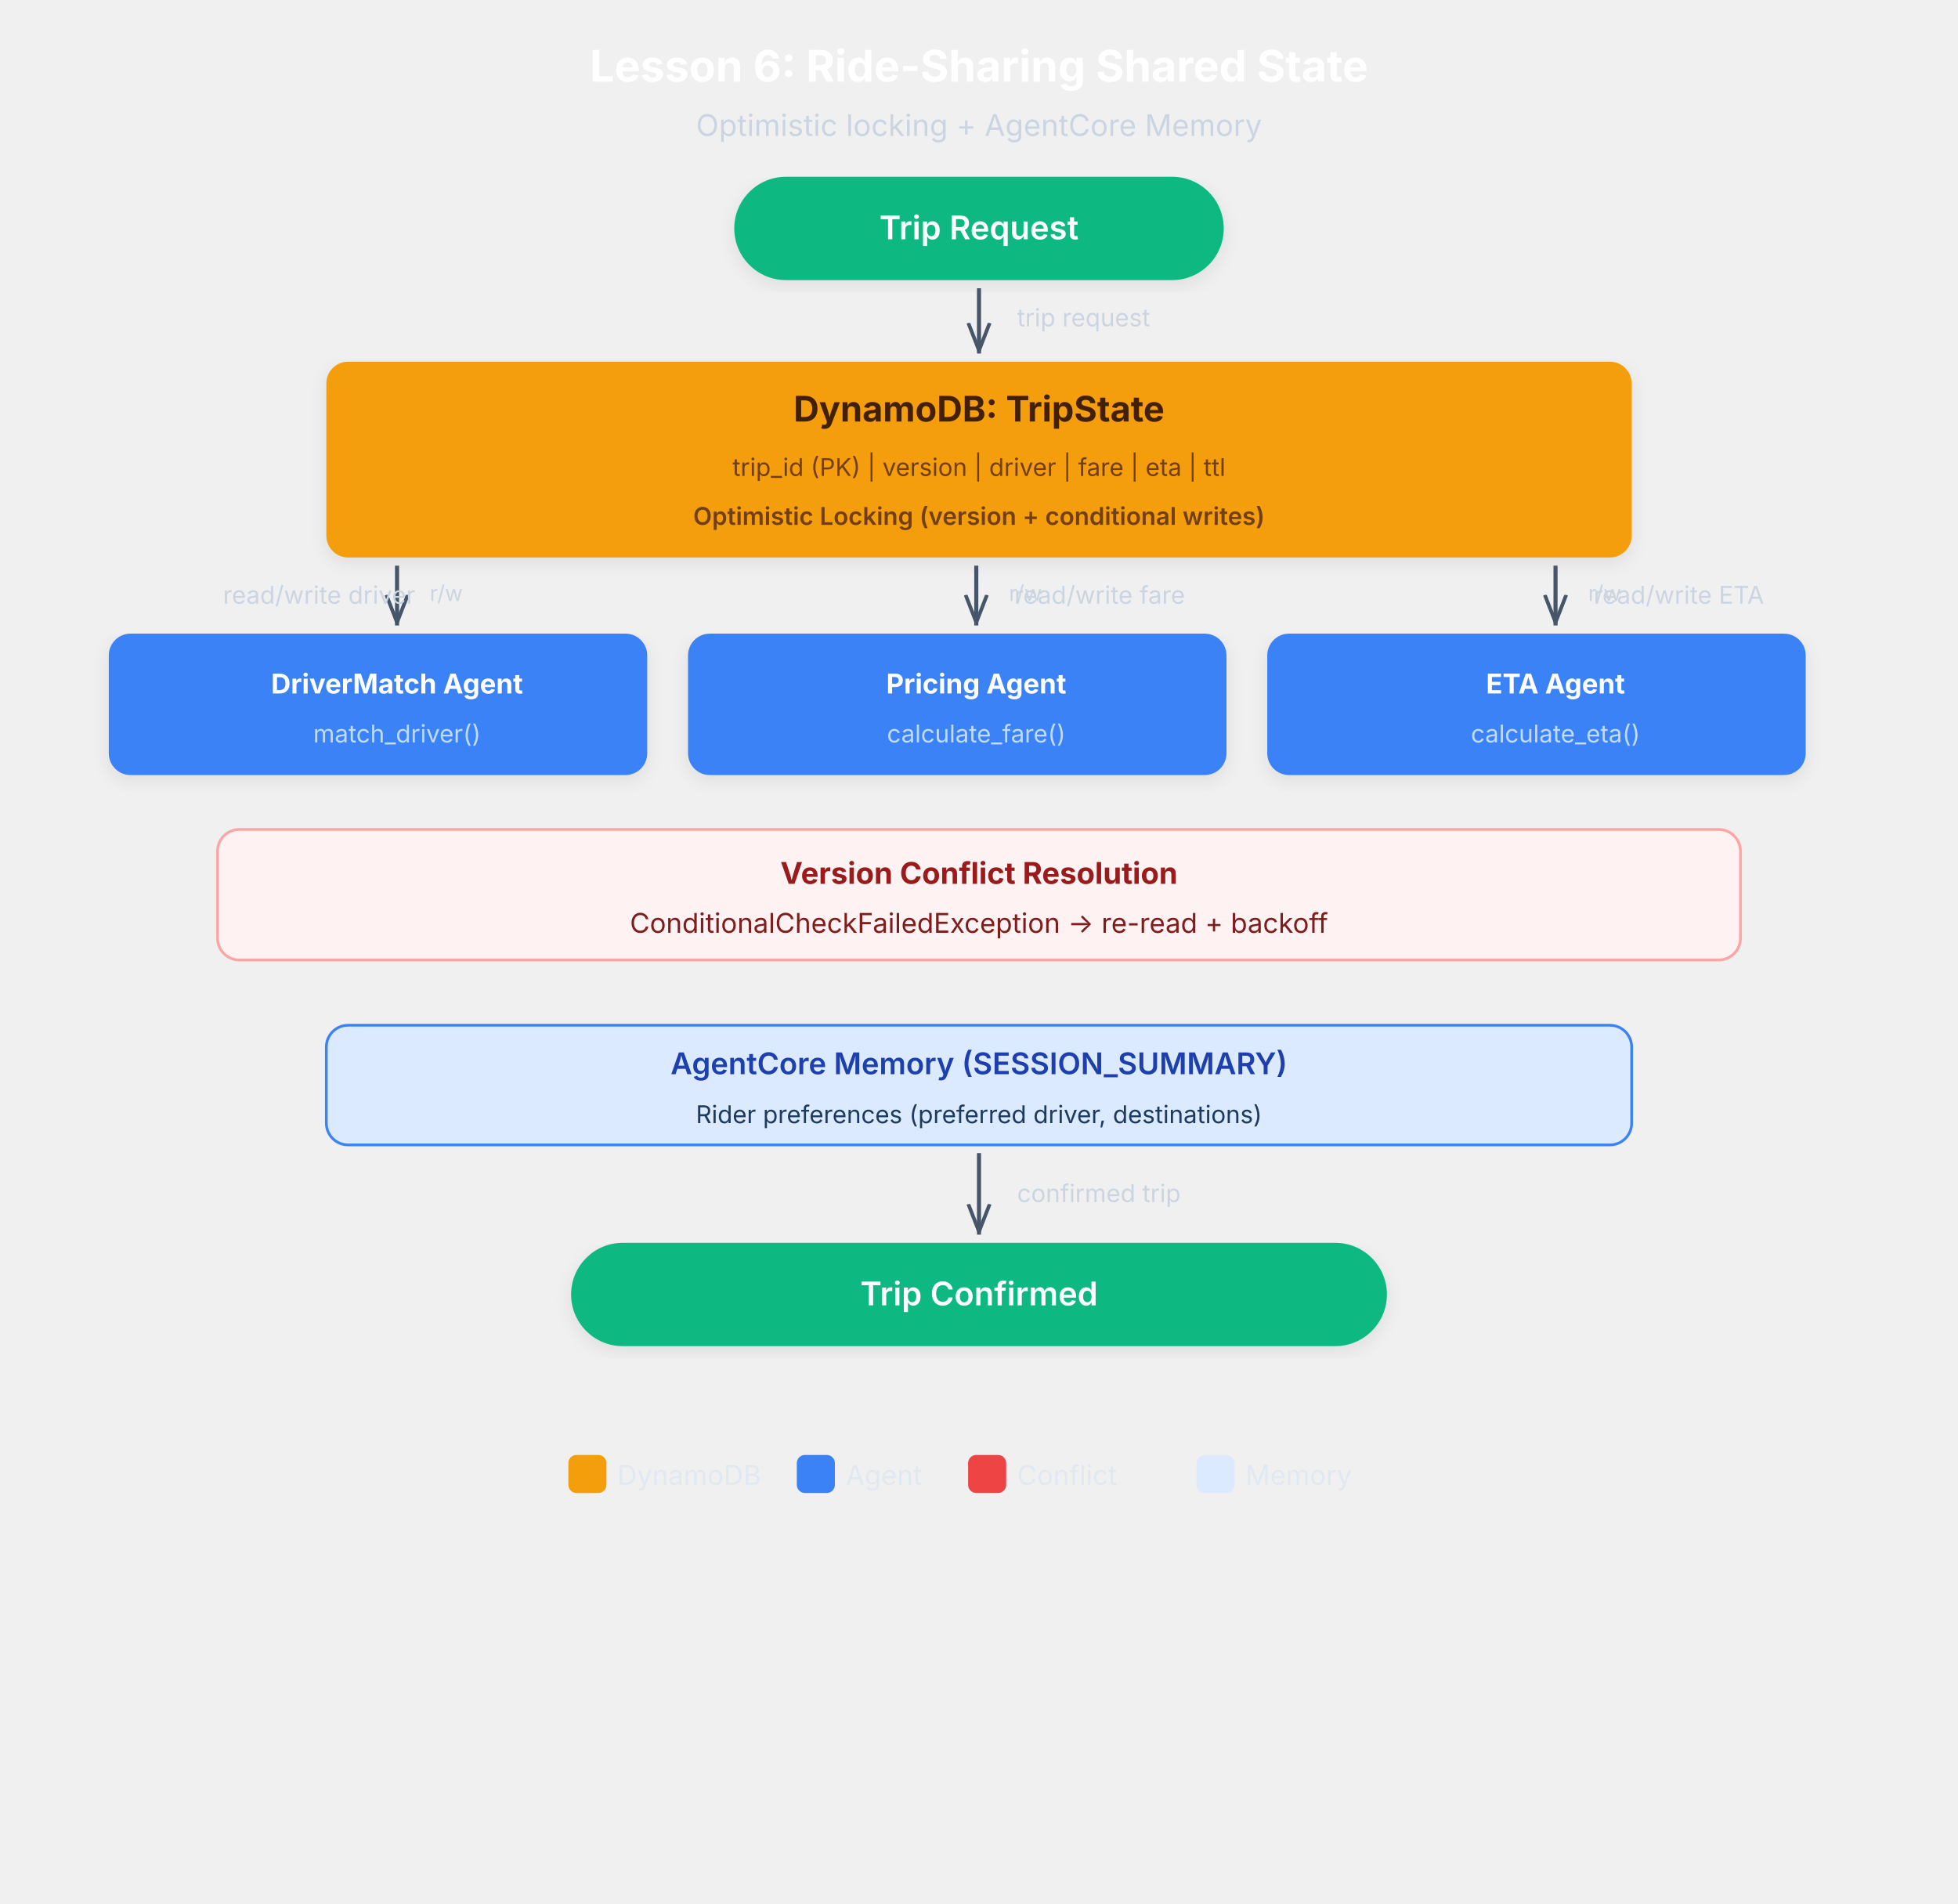
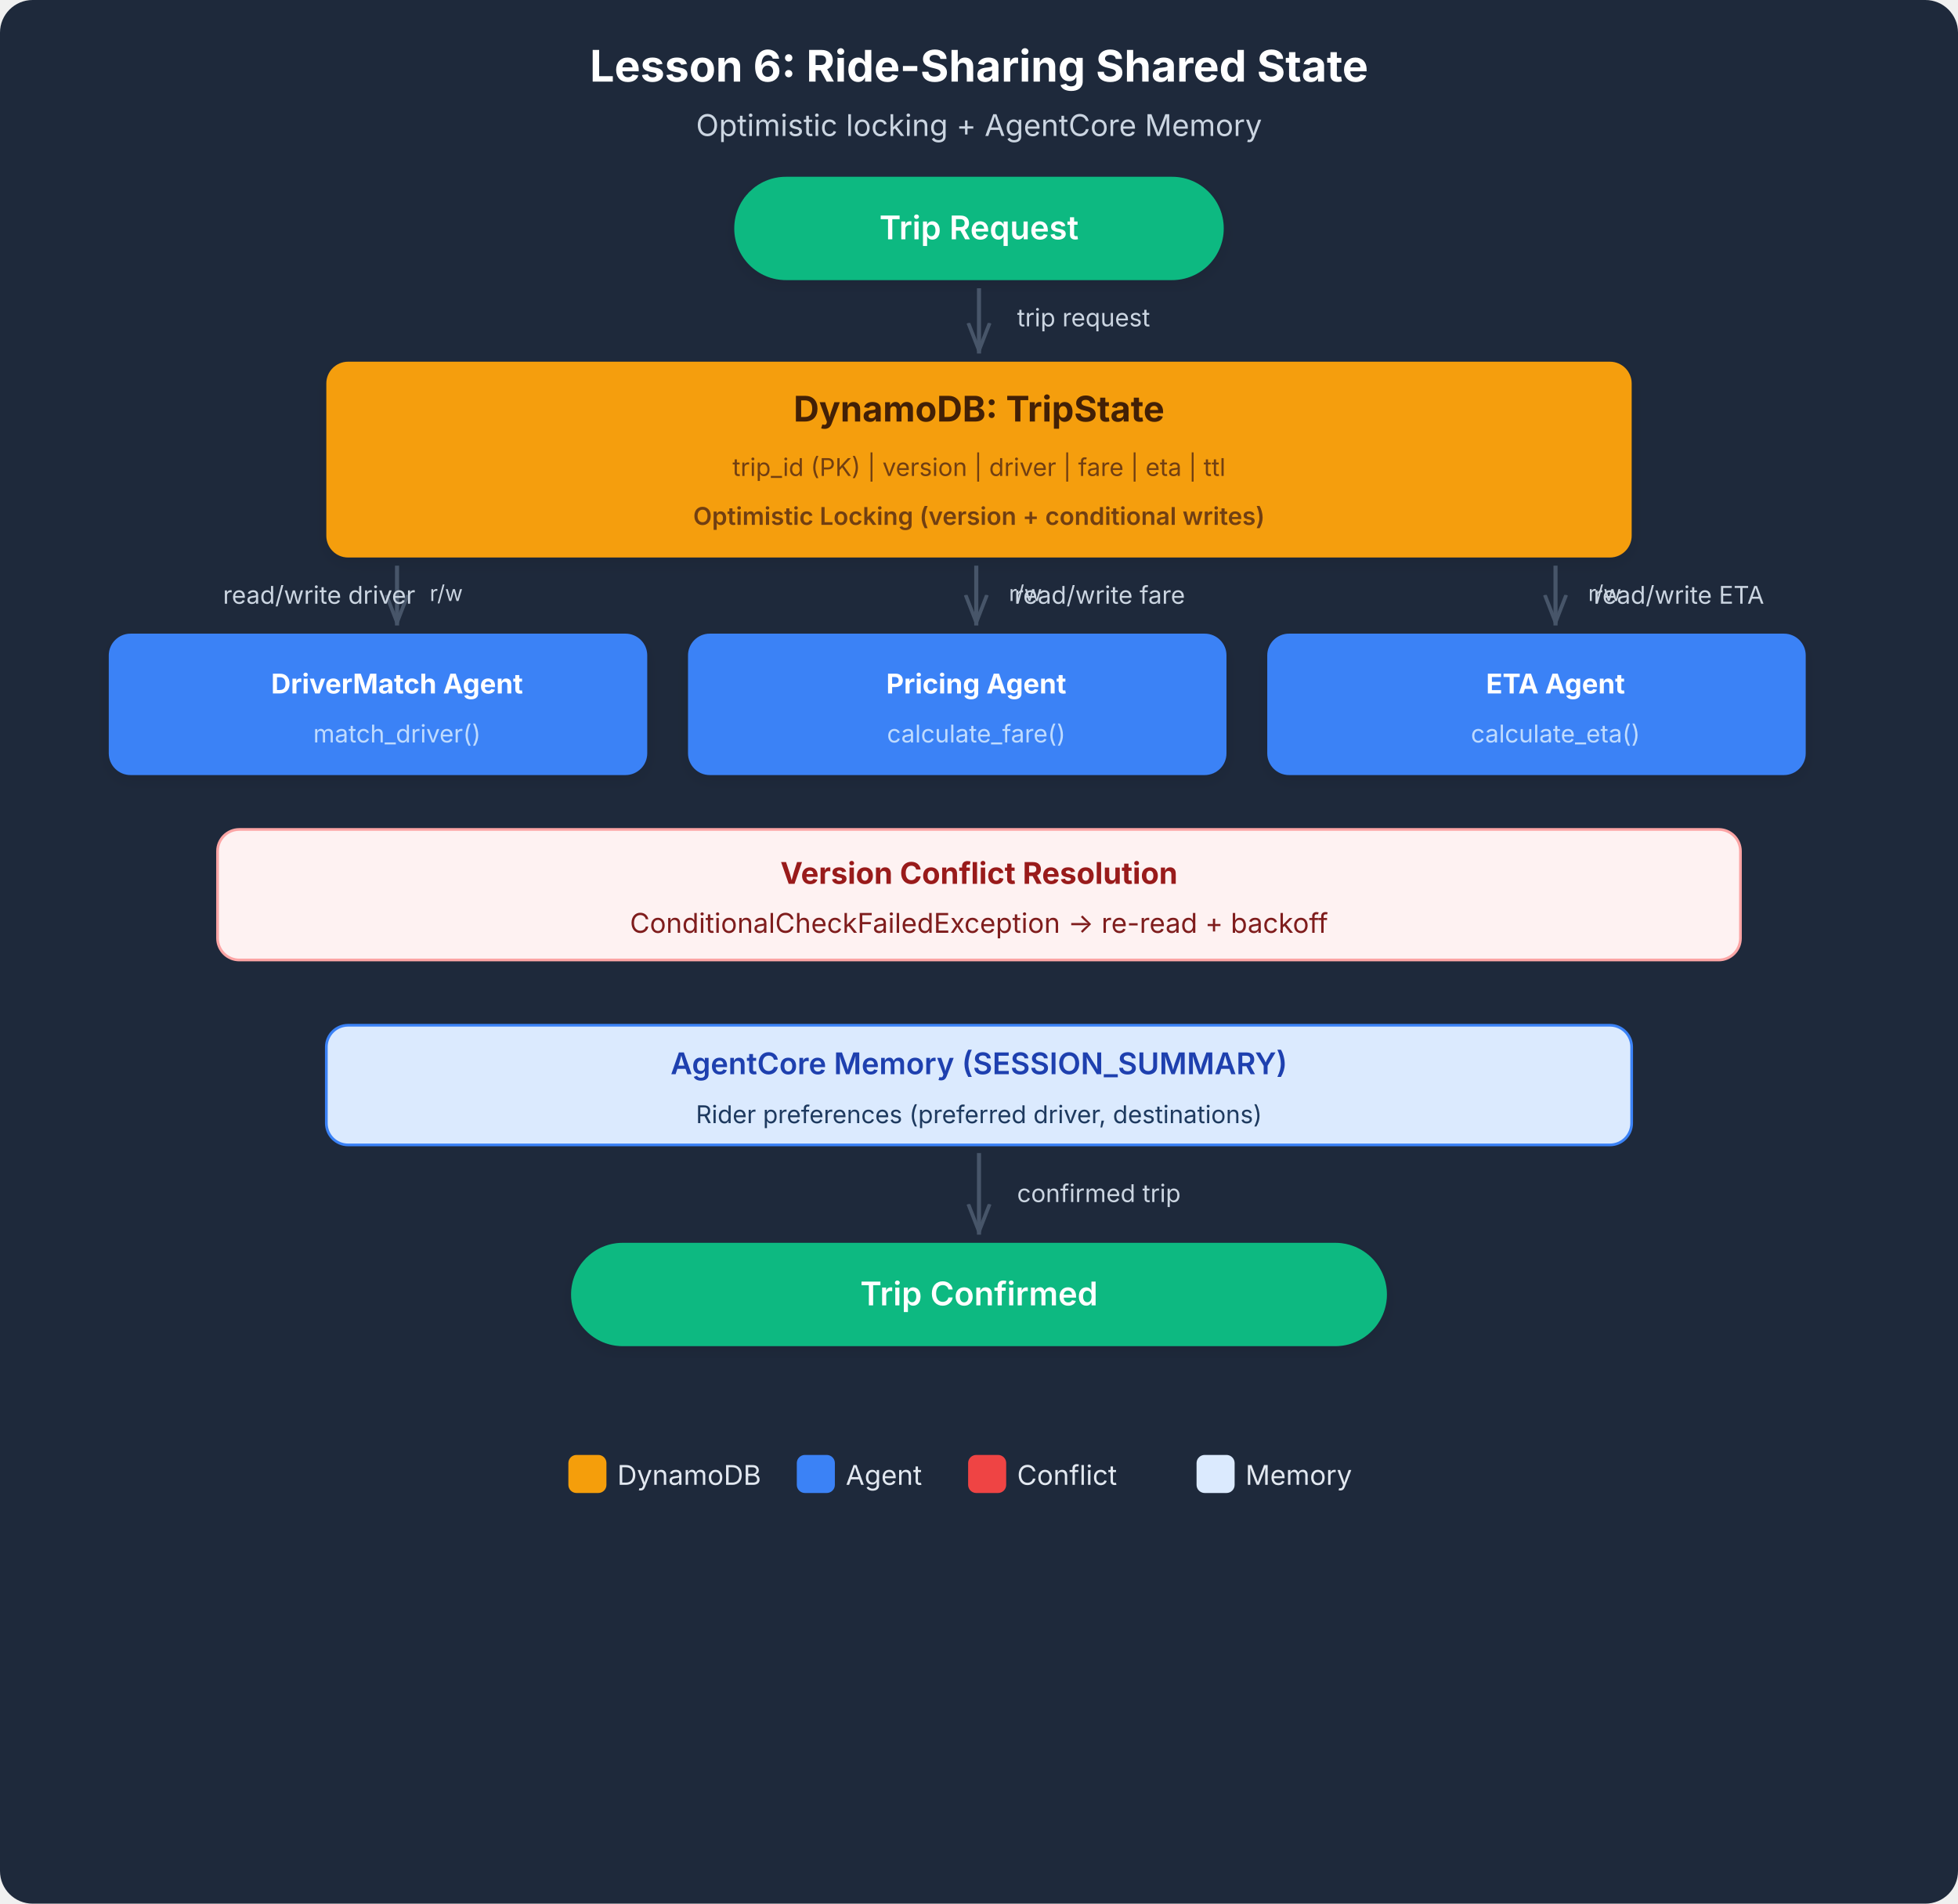
<svg xmlns="http://www.w3.org/2000/svg" viewBox="0 0 720 700" font-family="system-ui, -apple-system, &quot;Segoe UI&quot;, sans-serif">
  <defs>
    <filter id="sh" x="-4%" y="-4%" width="108%" height="116%">
      <feDropShadow dx="0" dy="2" stdDeviation="3" flood-opacity="0.08" />
    </filter>
    <marker id="a" viewBox="0 0 10 8" refX="10" refY="4" markerWidth="8" markerHeight="6" orient="auto">
      <path d="M0,0.5 L9,4 L0,7.5" fill="none" stroke="#475569" stroke-width="1.2" stroke-linejoin="round" />
    </marker>
    <marker id="ah" viewBox="0 0 10 8" refX="10" refY="4" markerWidth="8" markerHeight="6" orient="auto">
      <path d="M0,0.5 L9,4 L0,7.5" fill="none" stroke="#475569" stroke-width="1.2" stroke-linejoin="round" />
    </marker>
  </defs>
+   <rect width="720" height="700" rx="12" fill="#1e293b" />
  <text x="360" y="30" text-anchor="middle" font-size="16" font-weight="700" fill="#ffffff">Lesson 6: Ride-Sharing Shared State</text>
  <text x="360" y="50" text-anchor="middle" font-size="11" fill="#cbd5e1">Optimistic locking + AgentCore Memory</text>
  <rect x="270" y="65" width="180" height="38" rx="19" fill="#10b981" filter="url(#sh)" />
  <text x="360" y="88" text-anchor="middle" font-size="12" font-weight="600" fill="white">Trip Request</text>
  <rect x="120" y="133" width="480" height="72" rx="8" fill="#f59e0b" filter="url(#sh)" />
  <text x="360" y="155" text-anchor="middle" font-size="13" font-weight="700" fill="#422006">DynamoDB: TripState</text>
  <text x="360" y="175" text-anchor="middle" font-size="9" fill="#713f12">trip_id (PK) | version | driver | fare | eta | ttl</text>
  <text x="360" y="193" text-anchor="middle" font-size="9" font-weight="600" fill="#713f12">Optimistic Locking (version + conditional writes)</text>
  <text x="158" y="221" font-size="8" fill="#cbd5e1">r/w</text>
  <rect x="40" y="233" width="198" height="52" rx="8" fill="#3b82f6" filter="url(#sh)" />
  <text x="146" y="255" text-anchor="middle" font-size="10" font-weight="700" fill="white">DriverMatch Agent</text>
  <text x="146" y="273" text-anchor="middle" font-size="9" fill="#bfdbfe">match_driver()</text>
  <text x="371" y="221" font-size="8" fill="#cbd5e1">r/w</text>
  <rect x="253" y="233" width="198" height="52" rx="8" fill="#3b82f6" filter="url(#sh)" />
  <text x="359" y="255" text-anchor="middle" font-size="10" font-weight="700" fill="white">Pricing Agent</text>
  <text x="359" y="273" text-anchor="middle" font-size="9" fill="#bfdbfe">calculate_fare()</text>
  <text x="584" y="221" font-size="8" fill="#cbd5e1">r/w</text>
  <rect x="466" y="233" width="198" height="52" rx="8" fill="#3b82f6" filter="url(#sh)" />
  <text x="572" y="255" text-anchor="middle" font-size="10" font-weight="700" fill="white">ETA Agent</text>
  <text x="572" y="273" text-anchor="middle" font-size="9" fill="#bfdbfe">calculate_eta()</text>
  <rect x="80" y="305" width="560" height="48" rx="8" fill="#fef2f2" stroke="#fca5a5" stroke-width="1" />
  <text x="360" y="325" text-anchor="middle" font-size="11" font-weight="700" fill="#991b1b">Version Conflict Resolution</text>
  <text x="360" y="343" text-anchor="middle" font-size="10" fill="#7f1d1d">ConditionalCheckFailedException → re-read + backoff</text>
  <rect x="120" y="377" width="480" height="44" rx="8" fill="#dbeafe" stroke="#3b82f6" stroke-width="1" />
  <text x="360" y="395" text-anchor="middle" font-size="11" font-weight="600" fill="#1e40af">AgentCore Memory (SESSION_SUMMARY)</text>
  <text x="360" y="413" text-anchor="middle" font-size="9" fill="#1e3a5f">Rider preferences (preferred driver, destinations)</text>
  <rect x="210" y="457" width="300" height="38" rx="19" fill="#10b981" filter="url(#sh)" />
  <text x="360" y="480" text-anchor="middle" font-size="12" font-weight="600" fill="white">Trip Confirmed</text>
  <rect x="209" y="535" width="14" height="14" rx="3" fill="#f59e0b" />
  <text x="227" y="546" font-size="10" fill="#e2e8f0">DynamoDB</text>
  <rect x="293" y="535" width="14" height="14" rx="3" fill="#3b82f6" />
  <text x="311" y="546" font-size="10" fill="#e2e8f0">Agent</text>
  <rect x="356" y="535" width="14" height="14" rx="3" fill="#ef4444" />
  <text x="374" y="546" font-size="10" fill="#e2e8f0">Conflict</text>
  <rect x="440" y="535" width="14" height="14" rx="3" fill="#dbeafe" />
  <text x="458" y="546" font-size="10" fill="#e2e8f0">Memory</text>
  <g id="arrows">
    <line x1="360" y1="106" x2="360" y2="130" stroke="#475569" stroke-width="1.5" marker-end="url(#a)" />
    <text x="374" y="120" font-size="9" fill="#cbd5e1">trip request</text>
    <line x1="146" y1="208" x2="146" y2="230" stroke="#475569" stroke-width="1.5" marker-end="url(#a)" />
    <text x="82" y="222" font-size="9" fill="#cbd5e1">read/write driver</text>
    <line x1="359" y1="208" x2="359" y2="230" stroke="#475569" stroke-width="1.5" marker-end="url(#a)" />
    <text x="373" y="222" font-size="9" fill="#cbd5e1">read/write fare</text>
    <line x1="572" y1="208" x2="572" y2="230" stroke="#475569" stroke-width="1.5" marker-end="url(#a)" />
    <text x="586" y="222" font-size="9" fill="#cbd5e1">read/write ETA</text>
    <line x1="360" y1="424" x2="360" y2="454" stroke="#475569" stroke-width="1.5" marker-end="url(#a)" />
    <text x="374" y="442" font-size="9" fill="#cbd5e1">confirmed trip</text>
  </g>
</svg>
